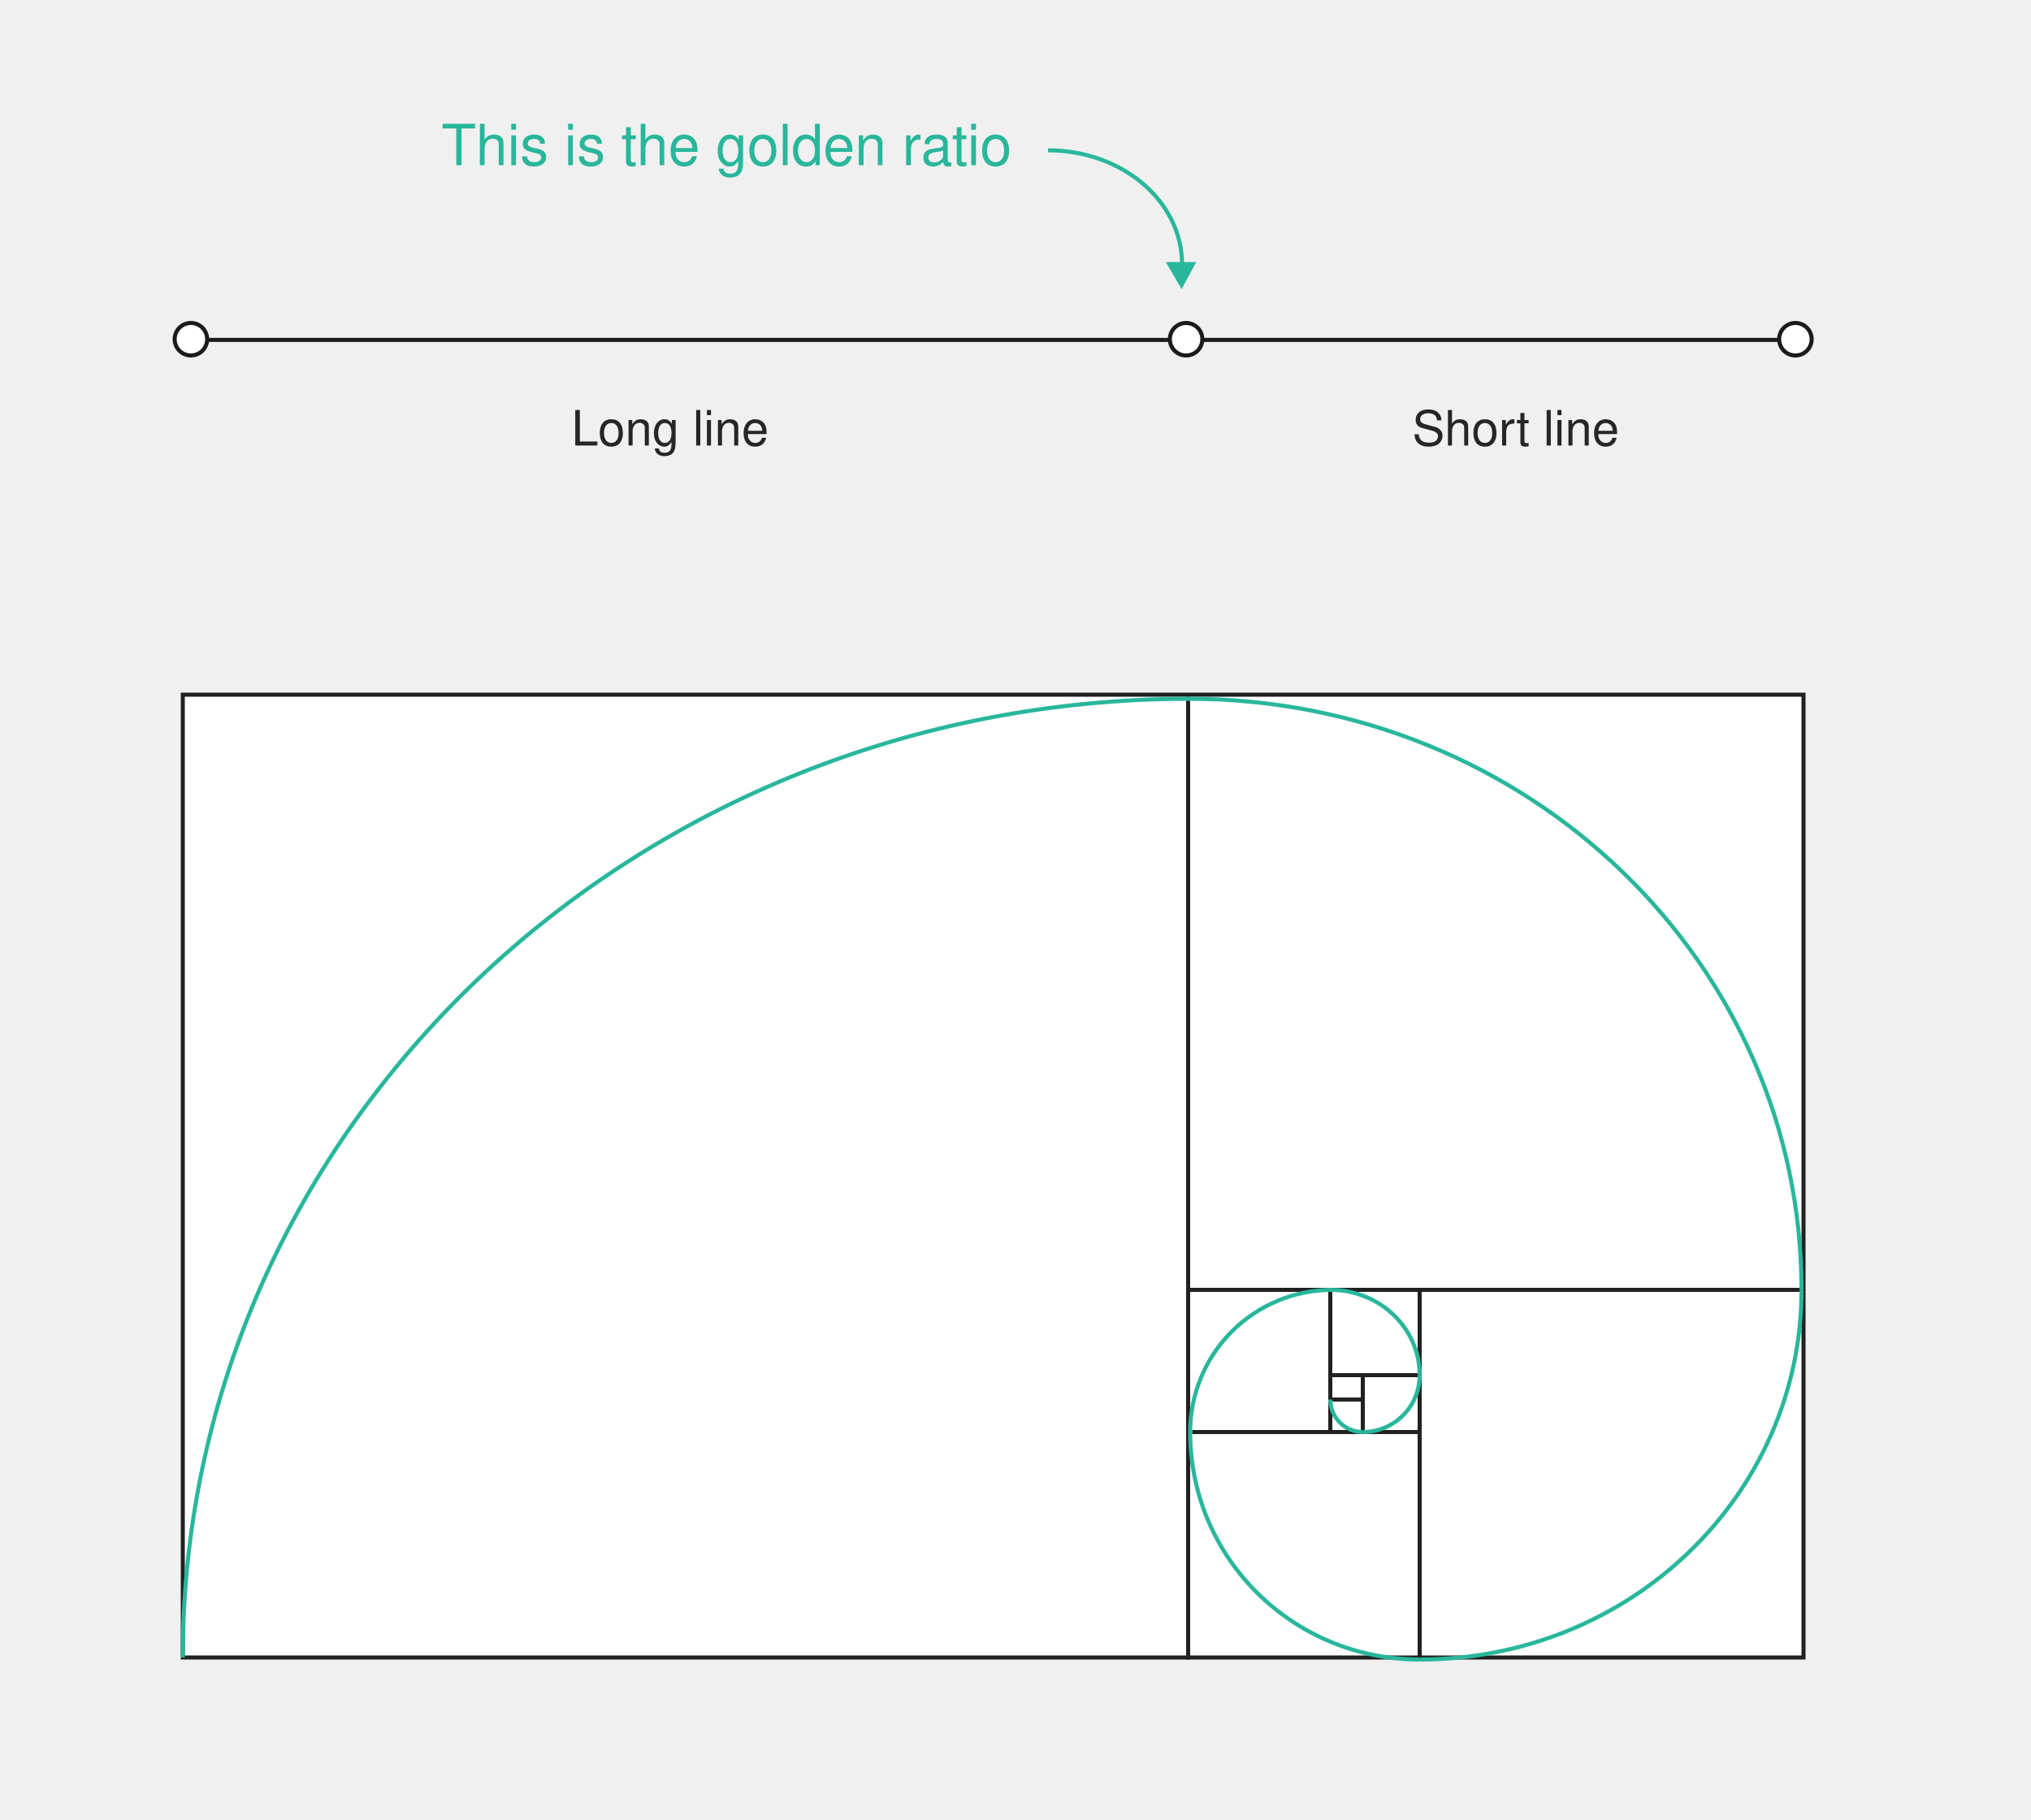
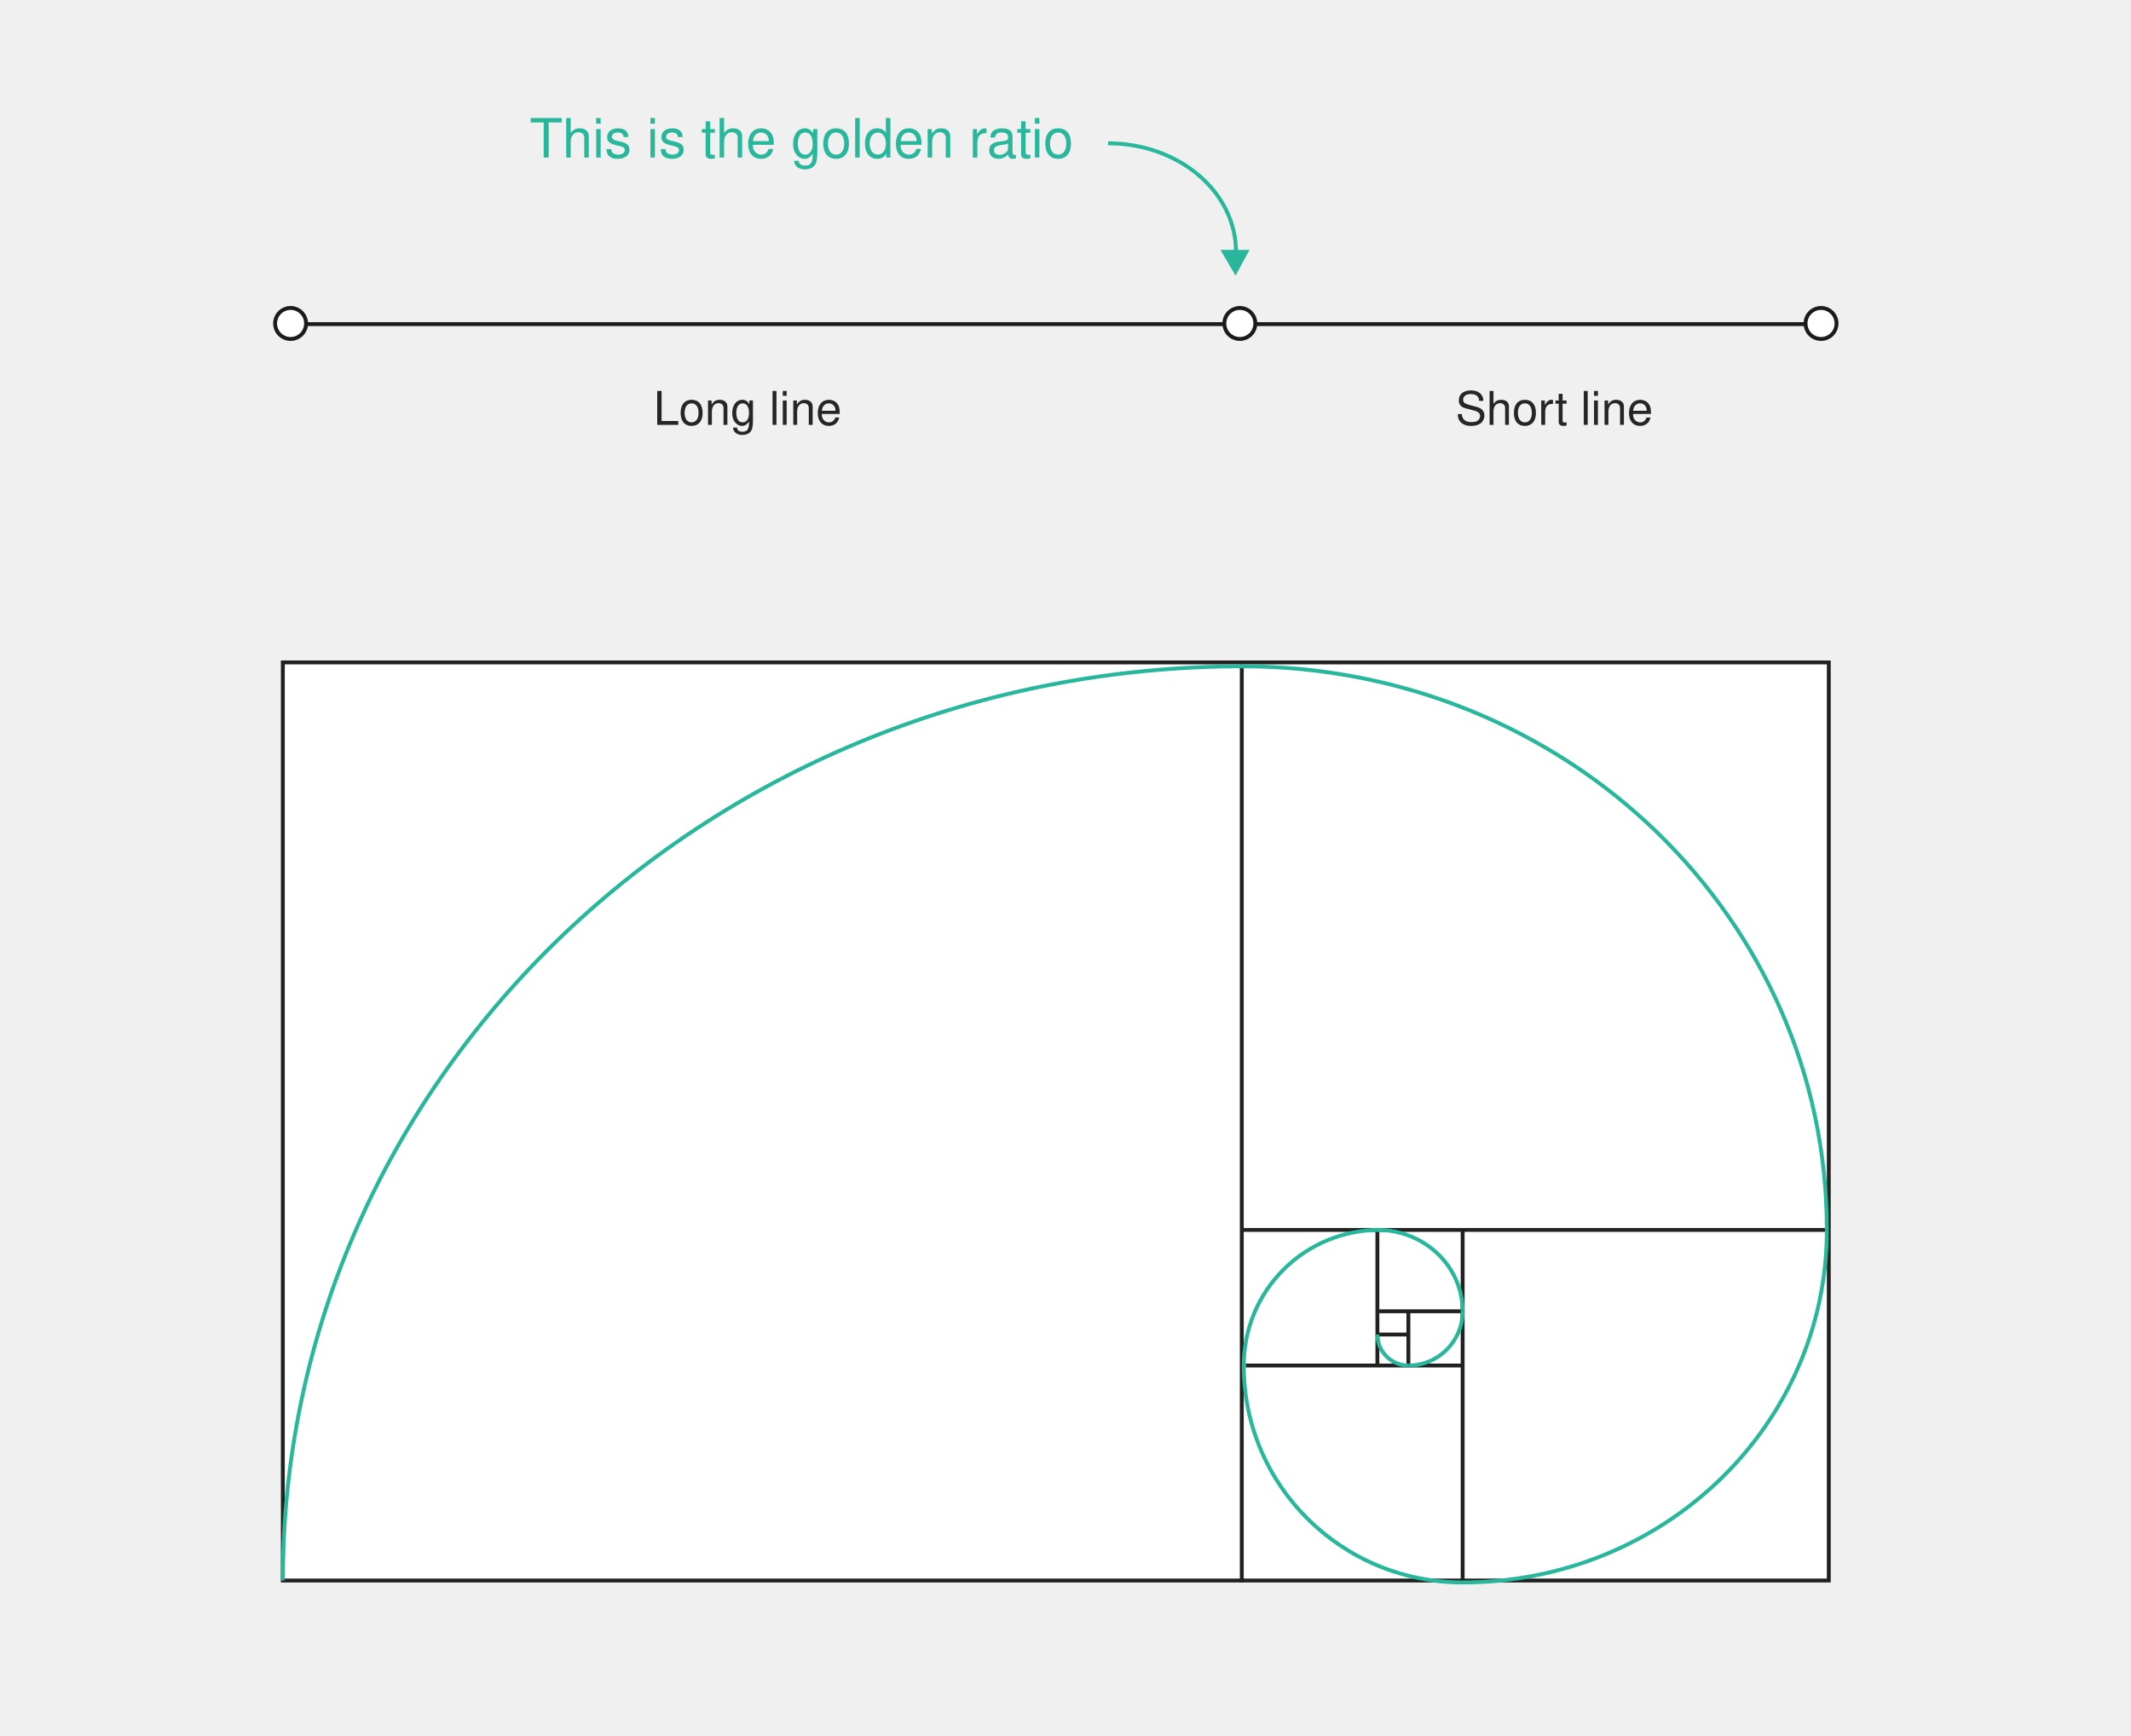
- <svg xmlns="http://www.w3.org/2000/svg" width="500" height="448" viewBox="0 0 500 448">
-   <g>
-     <rect width="500" height="448" style="fill: #f0f0f0" />
-     <rect x="45" y="171" width="399" height="237" style="fill: #fff;stroke: #212121;stroke-miterlimit: 10" />
-     <line x1="292.5" y1="171.5" x2="292.5" y2="408.5" style="fill: none;stroke: #212121;stroke-miterlimit: 10" />
-     <line x1="292.5" y1="317.5" x2="443.5" y2="317.5" style="fill: none;stroke: #212121;stroke-miterlimit: 10" />
-     <line x1="349.5" y1="317.5" x2="349.5" y2="408.5" style="fill: none;stroke: #212121;stroke-miterlimit: 10" />
-     <line x1="293.5" y1="352.5" x2="349.5" y2="352.5" style="fill: none;stroke: #212121;stroke-miterlimit: 10" />
-     <line x1="327.5" y1="317.5" x2="327.5" y2="352.5" style="fill: none;stroke: #212121;stroke-miterlimit: 10" />
-     <line x1="349.5" y1="338.5" x2="327.5" y2="338.5" style="fill: none;stroke: #212121;stroke-miterlimit: 10" />
-     <line x1="335.5" y1="352.5" x2="335.5" y2="338.5" style="fill: none;stroke: #212121;stroke-miterlimit: 10" />
-     <line x1="327.5" y1="344.5" x2="335.5" y2="344.5" style="fill: none;stroke: #212121;stroke-miterlimit: 10" />
-     <path d="M45,408c0-130.45,110.92-236,248-236" style="fill: none;stroke: #29b79b;stroke-miterlimit: 10" />
-     <path d="M443.5,317.5c0-80.15-67-145.5-151-145.5" style="fill: none;stroke: #29b79b;stroke-miterlimit: 10" />
-     <path d="M443.5,317.5c0,50.3-42,91-94,91" style="fill: none;stroke: #29b79b;stroke-miterlimit: 10" />
-     <path d="M293,352.5c0,31,25.27,56,56.5,56" style="fill: none;stroke: #29b79b;stroke-miterlimit: 10" />
-     <path d="M293,352.5a35,35,0,0,1,35.07-35" style="fill: none;stroke: #29b79b;stroke-miterlimit: 10" />
-     <path d="M349.5,338.5c0-11.61-9.84-21-22-21" style="fill: none;stroke: #29b79b;stroke-miterlimit: 10" />
-     <path d="M349.5,338.5a14,14,0,0,1-14,14" style="fill: none;stroke: #29b79b;stroke-miterlimit: 10" />
-     <path d="M327.5,344.5a8,8,0,0,0,8,8" style="fill: none;stroke: #29b79b;stroke-miterlimit: 10" />
+ <svg xmlns="http://www.w3.org/2000/svg" width="550" height="448" viewBox="0 0 550 448">
+   <g id="Layer_1" data-name="Layer 1">
+     <rect width="550" height="448" style="fill: #f0f0f0" />
+     <rect x="73" y="171" width="399" height="237" style="fill: #fff;stroke: #212121;stroke-miterlimit: 10" />
+     <line x1="320.5" y1="171.5" x2="320.5" y2="408.5" style="fill: none;stroke: #212121;stroke-miterlimit: 10" />
+     <line x1="320.5" y1="317.5" x2="471.5" y2="317.5" style="fill: none;stroke: #212121;stroke-miterlimit: 10" />
+     <line x1="377.5" y1="317.5" x2="377.5" y2="408.5" style="fill: none;stroke: #212121;stroke-miterlimit: 10" />
+     <line x1="321.5" y1="352.5" x2="377.5" y2="352.5" style="fill: none;stroke: #212121;stroke-miterlimit: 10" />
+     <line x1="355.5" y1="317.5" x2="355.5" y2="352.5" style="fill: none;stroke: #212121;stroke-miterlimit: 10" />
+     <line x1="377.5" y1="338.5" x2="355.5" y2="338.5" style="fill: none;stroke: #212121;stroke-miterlimit: 10" />
+     <line x1="363.5" y1="352.5" x2="363.5" y2="338.5" style="fill: none;stroke: #212121;stroke-miterlimit: 10" />
+     <line x1="355.5" y1="344.5" x2="363.5" y2="344.5" style="fill: none;stroke: #212121;stroke-miterlimit: 10" />
+     <path d="M73,408c0-130.45,110.92-236,248-236" style="fill: none;stroke: #29b79b;stroke-miterlimit: 10" />
+     <path d="M471.5,317.5c0-80.15-67-145.5-151-145.5" style="fill: none;stroke: #29b79b;stroke-miterlimit: 10" />
+     <path d="M471.5,317.5c0,50.3-42,91-94,91" style="fill: none;stroke: #29b79b;stroke-miterlimit: 10" />
+     <path d="M321,352.5c0,31,25.27,56,56.5,56" style="fill: none;stroke: #29b79b;stroke-miterlimit: 10" />
+     <path d="M321,352.5a35,35,0,0,1,35.07-35" style="fill: none;stroke: #29b79b;stroke-miterlimit: 10" />
+     <path d="M377.5,338.5c0-11.61-9.84-21-22-21" style="fill: none;stroke: #29b79b;stroke-miterlimit: 10" />
+     <path d="M377.5,338.5a14,14,0,0,1-14,14" style="fill: none;stroke: #29b79b;stroke-miterlimit: 10" />
+     <path d="M355.5,344.5a8,8,0,0,0,8,8" style="fill: none;stroke: #29b79b;stroke-miterlimit: 10" />
  </g>
  <g id="Layer_2" data-name="Layer 2">
-     <line x1="296.28" y1="83.67" x2="442" y2="83.67" style="fill: none;stroke: #1c1a1a;stroke-miterlimit: 10" />
-     <line x1="50" y1="83.67" x2="295.08" y2="83.67" style="fill: none;stroke: #1c1a1a;stroke-miterlimit: 10" />
-     <circle cx="47" cy="83.5" r="4" style="fill: #fff;stroke: #1c1a1a;stroke-miterlimit: 10" />
-     <circle cx="442" cy="83.5" r="4" style="fill: #fff;stroke: #1c1a1a;stroke-miterlimit: 10" />
-     <circle cx="292" cy="83.5" r="4" style="fill: #fff;stroke: #1c1a1a;stroke-miterlimit: 10" />
-     <text transform="translate(140.67 109.67)" style="font-size: 12px;fill: #262626;font-family: AtlasGrotesk, Helvetica">Long line</text>
-     <text transform="translate(347.67 109.67)" style="font-size: 12px;fill: #262626;font-family: AtlasGrotesk, Helvetica">Short line</text>
-     <text transform="translate(108.67 40.67)" style="font-size: 14px;fill: #29b79b;font-family: AtlasGrotesk, Helvetica">This is the golden ratio</text>
+     <line x1="324.28" y1="83.67" x2="470" y2="83.67" style="fill: none;stroke: #1c1a1a;stroke-miterlimit: 10" />
+     <line x1="78" y1="83.67" x2="323.08" y2="83.67" style="fill: none;stroke: #1c1a1a;stroke-miterlimit: 10" />
+     <circle cx="75" cy="83.5" r="4" style="fill: #fff;stroke: #1c1a1a;stroke-miterlimit: 10" />
+     <circle cx="470" cy="83.5" r="4" style="fill: #fff;stroke: #1c1a1a;stroke-miterlimit: 10" />
+     <circle cx="320" cy="83.5" r="4" style="fill: #fff;stroke: #1c1a1a;stroke-miterlimit: 10" />
+     <text transform="translate(168.67 109.67)" style="font-size: 12px;fill: #262626;font-family: Helvetica, Helvetica">Long line</text>
+     <text transform="translate(375.67 109.67)" style="font-size: 12px;fill: #262626;font-family: Helvetica, Helvetica">Short line</text>
+     <text transform="translate(136.67 40.67)" style="font-size: 14px;fill: #29b79b;font-family: Helvetica, Helvetica">This is the golden ratio</text>
    <g>
-       <path d="M291,65c0-15.48-14.76-28-33-28" style="fill: none;stroke: #29b79b;stroke-miterlimit: 10" />
-       <polygon points="287 64.5 294.5 64.5 290.89 71.17 287 64.5" style="fill: #29b79b" />
+       <path d="M319,65c0-15.48-14.76-28-33-28" style="fill: none;stroke: #29b79b;stroke-miterlimit: 10" />
+       <polygon points="315 64.5 322.5 64.5 318.89 71.17 315 64.5" style="fill: #29b79b" />
    </g>
  </g>
</svg>
